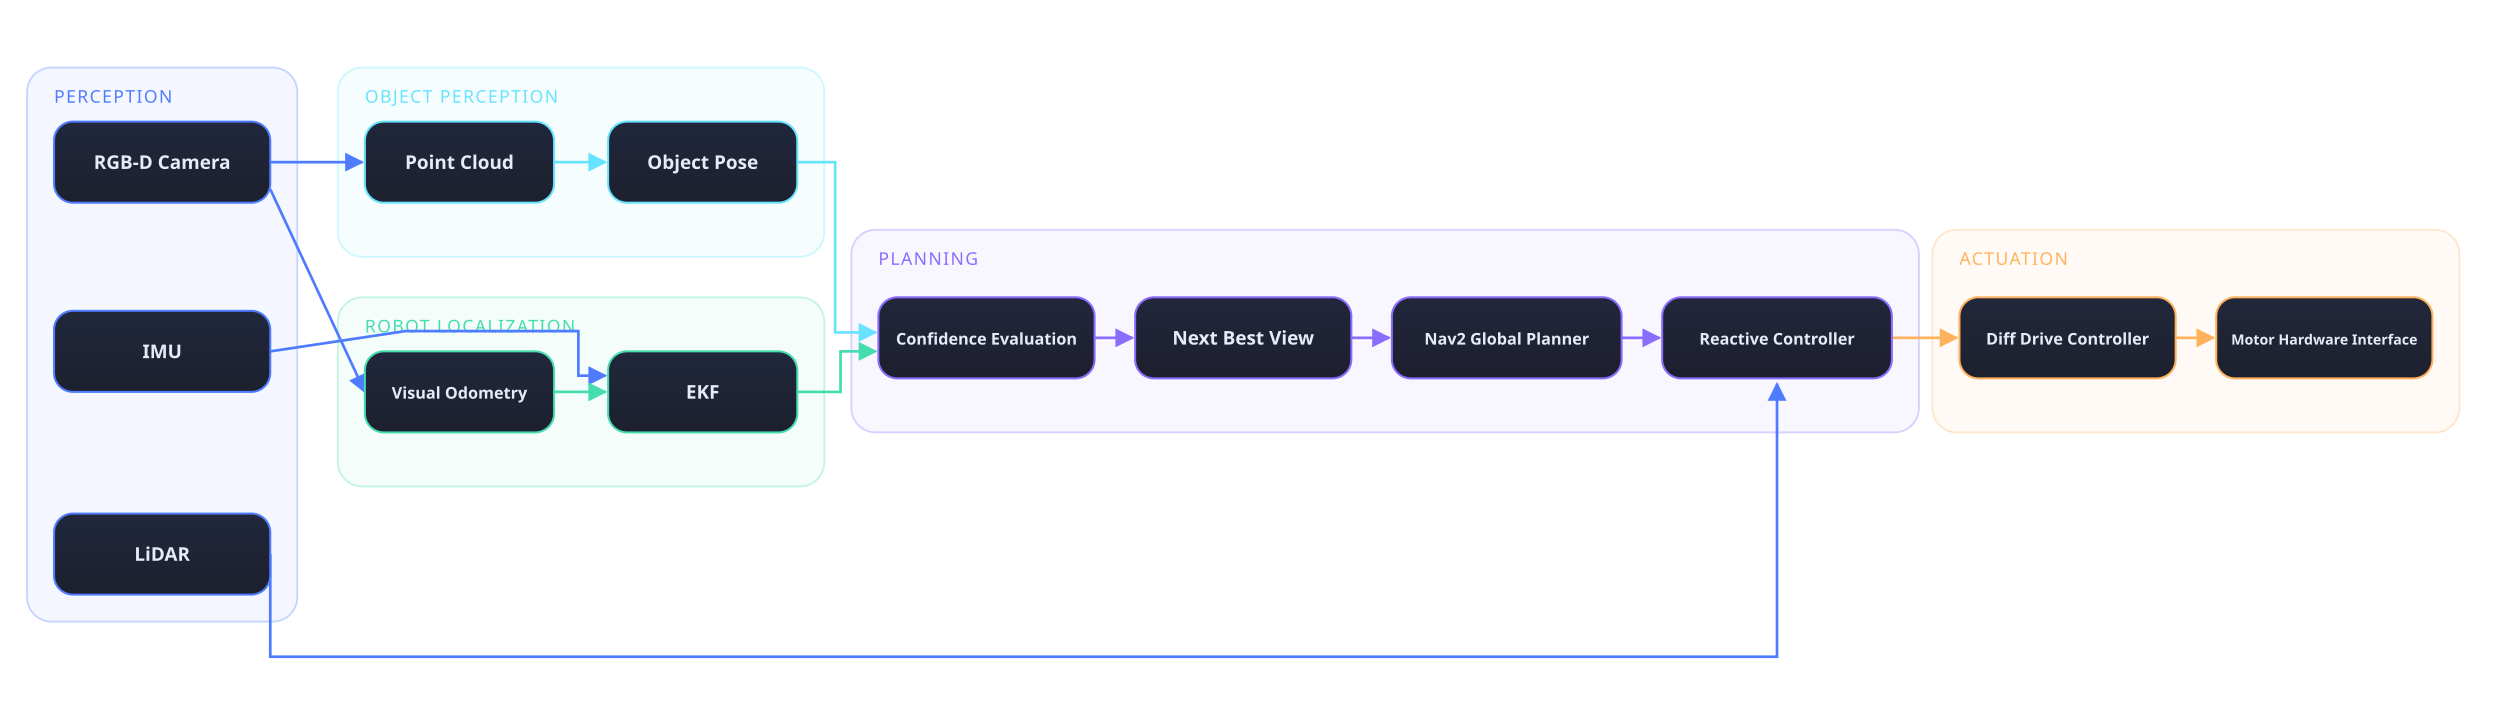
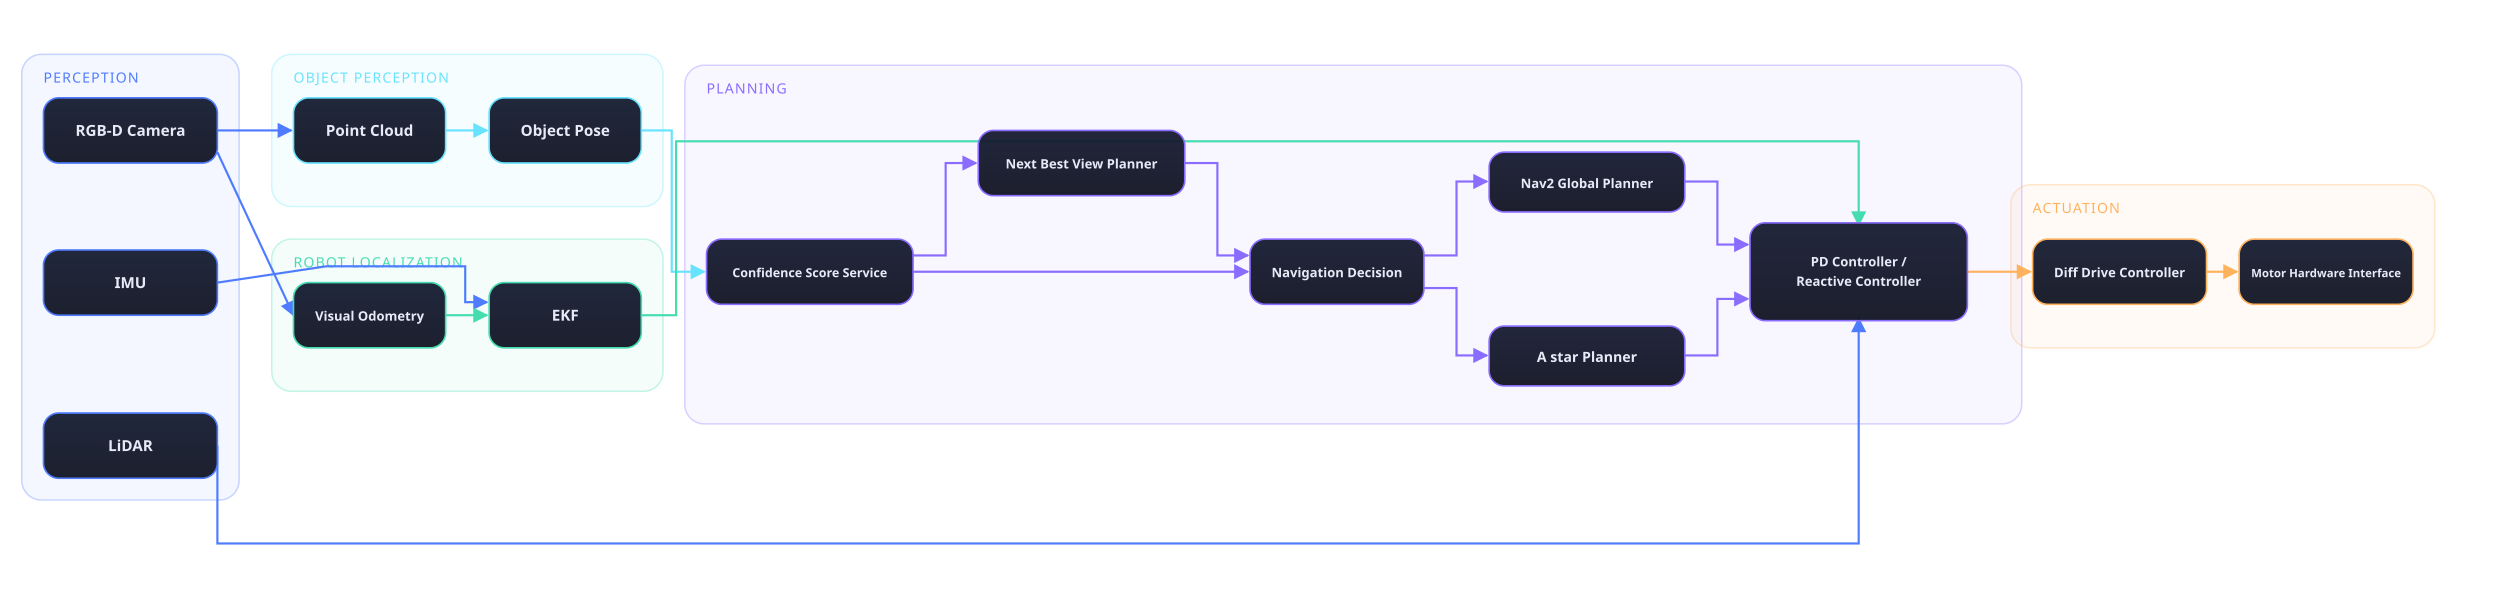
- <svg xmlns="http://www.w3.org/2000/svg" viewBox="0 0 1850 520" role="img" aria-label="System architecture diagram grouped into five stages: Perception with RGB-D camera, IMU, and LiDAR; Object Perception with point cloud and object pose; Robot Localization with visual odometry and EKF; Planning with confidence evaluation, next best view, Nav2 global planner, and reactive controller; and Actuation with differential drive controller and motor hardware interface">
+ <svg xmlns="http://www.w3.org/2000/svg" viewBox="0 0 2300 560" role="img" aria-label="System architecture diagram grouped into five stages: Perception with RGB-D camera, IMU, and LiDAR; Object Perception with point cloud and object pose; Robot Localization with visual odometry and EKF; Planning with a confidence score service, a next best view planner reached only on low confidence, a navigation decision forking to Nav2 or a custom A star planner, and a shared PD controller; and Actuation with differential drive controller and motor hardware interface">
  <defs>
    <marker id="mBlue" viewBox="0 0 10 10" refX="9" refY="5" markerWidth="7" markerHeight="7" orient="auto-start-reverse">
      <path d="M 0 0 L 10 5 L 0 10 z" fill="#4f7cff" />
    </marker>
    <marker id="mCyan" viewBox="0 0 10 10" refX="9" refY="5" markerWidth="7" markerHeight="7" orient="auto-start-reverse">
      <path d="M 0 0 L 10 5 L 0 10 z" fill="#68e3ff" />
    </marker>
    <marker id="mTeal" viewBox="0 0 10 10" refX="9" refY="5" markerWidth="7" markerHeight="7" orient="auto-start-reverse">
      <path d="M 0 0 L 10 5 L 0 10 z" fill="#45ddb0" />
    </marker>
    <marker id="mViolet" viewBox="0 0 10 10" refX="9" refY="5" markerWidth="7" markerHeight="7" orient="auto-start-reverse">
      <path d="M 0 0 L 10 5 L 0 10 z" fill="#8a6cff" />
    </marker>
    <marker id="mAmber" viewBox="0 0 10 10" refX="9" refY="5" markerWidth="7" markerHeight="7" orient="auto-start-reverse">
      <path d="M 0 0 L 10 5 L 0 10 z" fill="#ffb25e" />
    </marker>
    <linearGradient id="nodeFillA" x1="0" y1="0" x2="0" y2="1">
      <stop offset="0%" stop-color="#141a30" stop-opacity="0.94" />
      <stop offset="100%" stop-color="#0f1221" stop-opacity="0.94" />
    </linearGradient>
  </defs>
  <rect x="20" y="50" width="200" height="410" rx="18" fill="#4f7cff" fill-opacity="0.06" stroke="#4f7cff" stroke-opacity="0.3" stroke-width="1.4" />
  <text x="40" y="76" fill="#4f7cff" font-family="Manrope, sans-serif" font-size="13" letter-spacing="0.08em">PERCEPTION</text>
  <rect x="250" y="50" width="360" height="140" rx="18" fill="#68e3ff" fill-opacity="0.06" stroke="#68e3ff" stroke-opacity="0.3" stroke-width="1.4" />
  <text x="270" y="76" fill="#68e3ff" font-family="Manrope, sans-serif" font-size="13" letter-spacing="0.08em">OBJECT PERCEPTION</text>
  <rect x="250" y="220" width="360" height="140" rx="18" fill="#45ddb0" fill-opacity="0.06" stroke="#45ddb0" stroke-opacity="0.3" stroke-width="1.4" />
  <text x="270" y="246" fill="#45ddb0" font-family="Manrope, sans-serif" font-size="13" letter-spacing="0.08em">ROBOT LOCALIZATION</text>
-   <rect x="630" y="170" width="790" height="150" rx="18" fill="#8a6cff" fill-opacity="0.06" stroke="#8a6cff" stroke-opacity="0.3" stroke-width="1.4" />
-   <text x="650" y="196" fill="#8a6cff" font-family="Manrope, sans-serif" font-size="13" letter-spacing="0.08em">PLANNING</text>
-   <rect x="1430" y="170" width="390" height="150" rx="18" fill="#ffb25e" fill-opacity="0.06" stroke="#ffb25e" stroke-opacity="0.3" stroke-width="1.4" />
-   <text x="1450" y="196" fill="#ffb25e" font-family="Manrope, sans-serif" font-size="13" letter-spacing="0.08em">ACTUATION</text>
+   <rect x="630" y="60" width="1230" height="330" rx="18" fill="#8a6cff" fill-opacity="0.06" stroke="#8a6cff" stroke-opacity="0.3" stroke-width="1.4" />
+   <text x="650" y="86" fill="#8a6cff" font-family="Manrope, sans-serif" font-size="13" letter-spacing="0.08em">PLANNING</text>
+   <rect x="1850" y="170" width="390" height="150" rx="18" fill="#ffb25e" fill-opacity="0.06" stroke="#ffb25e" stroke-opacity="0.3" stroke-width="1.4" />
+   <text x="1870" y="196" fill="#ffb25e" font-family="Manrope, sans-serif" font-size="13" letter-spacing="0.08em">ACTUATION</text>
  <line x1="200" y1="120" x2="268" y2="120" stroke="#4f7cff" stroke-width="2" marker-end="url(#mBlue)" />
  <path d="M 200 140 L 270 290" fill="none" stroke="#4f7cff" stroke-width="2" marker-end="url(#mBlue)" />
  <path d="M 200 260 L 300 245 L 428 245 L 428 278 L 448 278" fill="none" stroke="#4f7cff" stroke-width="2" marker-end="url(#mBlue)" />
-   <path d="M 200 410 L 200 486 L 1315 486 L 1315 284" fill="none" stroke="#4f7cff" stroke-width="2" marker-end="url(#mBlue)" />
+   <path d="M 200 410 L 200 500 L 1710 500 L 1710 293" fill="none" stroke="#4f7cff" stroke-width="2" marker-end="url(#mBlue)" />
  <line x1="410" y1="120" x2="448" y2="120" stroke="#68e3ff" stroke-width="2" marker-end="url(#mCyan)" />
-   <path d="M 590 120 L 618 120 L 618 246 L 648 246" fill="none" stroke="#68e3ff" stroke-width="2" marker-end="url(#mCyan)" />
+   <path d="M 590 120 L 618 120 L 618 250 L 648 250" fill="none" stroke="#68e3ff" stroke-width="2" marker-end="url(#mCyan)" />
  <line x1="410" y1="290" x2="448" y2="290" stroke="#45ddb0" stroke-width="2" marker-end="url(#mTeal)" />
-   <path d="M 590 290 L 622 290 L 622 260 L 648 260" fill="none" stroke="#45ddb0" stroke-width="2" marker-end="url(#mTeal)" />
-   <line x1="810" y1="250" x2="838" y2="250" stroke="#8a6cff" stroke-width="2" marker-end="url(#mViolet)" />
-   <line x1="1000" y1="250" x2="1028" y2="250" stroke="#8a6cff" stroke-width="2" marker-end="url(#mViolet)" />
-   <line x1="1200" y1="250" x2="1228" y2="250" stroke="#8a6cff" stroke-width="2" marker-end="url(#mViolet)" />
-   <line x1="1400" y1="250" x2="1448" y2="250" stroke="#ffb25e" stroke-width="2" marker-end="url(#mAmber)" />
-   <line x1="1610" y1="250" x2="1638" y2="250" stroke="#ffb25e" stroke-width="2" marker-end="url(#mAmber)" />
+   <path d="M 590 290 L 622 290 L 622 130 L 1710 130 L 1710 207" fill="none" stroke="#45ddb0" stroke-width="2" marker-end="url(#mTeal)" />
+   <path d="M 840 235 L 870 235 L 870 150 L 898 150" fill="none" stroke="#8a6cff" stroke-width="2" marker-end="url(#mViolet)" />
+   <path d="M 840 250 L 1148 250" fill="none" stroke="#8a6cff" stroke-width="2" marker-end="url(#mViolet)" />
+   <path d="M 1090 150 L 1120 150 L 1120 235 L 1148 235" fill="none" stroke="#8a6cff" stroke-width="2" marker-end="url(#mViolet)" />
+   <path d="M 1310 235 L 1340 235 L 1340 167 L 1368 167" fill="none" stroke="#8a6cff" stroke-width="2" marker-end="url(#mViolet)" />
+   <path d="M 1310 265 L 1340 265 L 1340 327 L 1368 327" fill="none" stroke="#8a6cff" stroke-width="2" marker-end="url(#mViolet)" />
+   <path d="M 1550 167 L 1580 167 L 1580 225 L 1608 225" fill="none" stroke="#8a6cff" stroke-width="2" marker-end="url(#mViolet)" />
+   <path d="M 1550 327 L 1580 327 L 1580 275 L 1608 275" fill="none" stroke="#8a6cff" stroke-width="2" marker-end="url(#mViolet)" />
+   <line x1="1810" y1="250" x2="1868" y2="250" stroke="#ffb25e" stroke-width="2" marker-end="url(#mAmber)" />
+   <line x1="2030" y1="250" x2="2058" y2="250" stroke="#ffb25e" stroke-width="2" marker-end="url(#mAmber)" />
  <g transform="translate(40,90)">
    <rect width="160" height="60" rx="14" fill="url(#nodeFillA)" stroke="#4f7cff" stroke-width="1.5" />
    <text x="80" y="35" text-anchor="middle" fill="#e7ebf7" font-family="Manrope, sans-serif" font-size="14" font-weight="600">RGB-D Camera</text>
  </g>
  <g transform="translate(40,230)">
    <rect width="160" height="60" rx="14" fill="url(#nodeFillA)" stroke="#4f7cff" stroke-width="1.5" />
    <text x="80" y="35" text-anchor="middle" fill="#e7ebf7" font-family="Manrope, sans-serif" font-size="14" font-weight="600">IMU</text>
  </g>
  <g transform="translate(40,380)">
    <rect width="160" height="60" rx="14" fill="url(#nodeFillA)" stroke="#4f7cff" stroke-width="1.5" />
    <text x="80" y="35" text-anchor="middle" fill="#e7ebf7" font-family="Manrope, sans-serif" font-size="14" font-weight="600">LiDAR</text>
  </g>
  <g transform="translate(270,90)">
    <rect width="140" height="60" rx="14" fill="url(#nodeFillA)" stroke="#68e3ff" stroke-width="1.5" />
    <text x="70" y="35" text-anchor="middle" fill="#e7ebf7" font-family="Manrope, sans-serif" font-size="14" font-weight="600">Point Cloud</text>
  </g>
  <g transform="translate(450,90)">
    <rect width="140" height="60" rx="14" fill="url(#nodeFillA)" stroke="#68e3ff" stroke-width="1.5" />
    <text x="70" y="35" text-anchor="middle" fill="#e7ebf7" font-family="Manrope, sans-serif" font-size="14" font-weight="600">Object Pose</text>
  </g>
  <g transform="translate(270,260)">
    <rect width="140" height="60" rx="14" fill="url(#nodeFillA)" stroke="#45ddb0" stroke-width="1.5" />
    <text x="70" y="35" text-anchor="middle" fill="#e7ebf7" font-family="Manrope, sans-serif" font-size="12" font-weight="600">Visual Odometry</text>
  </g>
  <g transform="translate(450,260)">
    <rect width="140" height="60" rx="14" fill="url(#nodeFillA)" stroke="#45ddb0" stroke-width="1.5" />
    <text x="70" y="35" text-anchor="middle" fill="#e7ebf7" font-family="Manrope, sans-serif" font-size="14" font-weight="600">EKF</text>
  </g>
  <g transform="translate(650,220)">
+     <rect width="190" height="60" rx="14" fill="url(#nodeFillA)" stroke="#8a6cff" stroke-width="1.5" />
+     <text x="95" y="35" text-anchor="middle" fill="#e7ebf7" font-family="Manrope, sans-serif" font-size="11.5" font-weight="600">Confidence Score Service</text>
+   </g>
+   <g transform="translate(900,120)">
+     <rect width="190" height="60" rx="14" fill="url(#nodeFillA)" stroke="#8a6cff" stroke-width="1.5" />
+     <text x="95" y="35" text-anchor="middle" fill="#e7ebf7" font-family="Manrope, sans-serif" font-size="12" font-weight="600">Next Best View Planner</text>
+   </g>
+   <g transform="translate(1150,220)">
    <rect width="160" height="60" rx="14" fill="url(#nodeFillA)" stroke="#8a6cff" stroke-width="1.5" />
-     <text x="80" y="35" text-anchor="middle" fill="#e7ebf7" font-family="Manrope, sans-serif" font-size="12" font-weight="600">Confidence Evaluation</text>
+     <text x="80" y="35" text-anchor="middle" fill="#e7ebf7" font-family="Manrope, sans-serif" font-size="12" font-weight="600">Navigation Decision</text>
  </g>
-   <g transform="translate(840,220)">
-     <rect width="160" height="60" rx="14" fill="url(#nodeFillA)" stroke="#8a6cff" stroke-width="1.5" />
-     <text x="80" y="35" text-anchor="middle" fill="#e7ebf7" font-family="Manrope, sans-serif" font-size="14" font-weight="600">Next Best View</text>
+   <g transform="translate(1370,140)">
+     <rect width="180" height="55" rx="14" fill="url(#nodeFillA)" stroke="#8a6cff" stroke-width="1.5" />
+     <text x="90" y="33" text-anchor="middle" fill="#e7ebf7" font-family="Manrope, sans-serif" font-size="12" font-weight="600">Nav2 Global Planner</text>
  </g>
-   <g transform="translate(1030,220)">
-     <rect width="170" height="60" rx="14" fill="url(#nodeFillA)" stroke="#8a6cff" stroke-width="1.5" />
-     <text x="85" y="35" text-anchor="middle" fill="#e7ebf7" font-family="Manrope, sans-serif" font-size="12" font-weight="600">Nav2 Global Planner</text>
+   <g transform="translate(1370,300)">
+     <rect width="180" height="55" rx="14" fill="url(#nodeFillA)" stroke="#8a6cff" stroke-width="1.5" />
+     <text x="90" y="33" text-anchor="middle" fill="#e7ebf7" font-family="Manrope, sans-serif" font-size="13" font-weight="600">A star Planner</text>
  </g>
-   <g transform="translate(1230,220)">
-     <rect width="170" height="60" rx="14" fill="url(#nodeFillA)" stroke="#8a6cff" stroke-width="1.5" />
-     <text x="85" y="35" text-anchor="middle" fill="#e7ebf7" font-family="Manrope, sans-serif" font-size="12" font-weight="600">Reactive Controller</text>
+   <g transform="translate(1610,205)">
+     <rect width="200" height="90" rx="14" fill="url(#nodeFillA)" stroke="#8a6cff" stroke-width="1.5" />
+     <text x="100" y="40" text-anchor="middle" fill="#e7ebf7" font-family="Manrope, sans-serif" font-size="12" font-weight="600">PD Controller /</text>
+     <text x="100" y="58" text-anchor="middle" fill="#e7ebf7" font-family="Manrope, sans-serif" font-size="12" font-weight="600">Reactive Controller</text>
  </g>
-   <g transform="translate(1450,220)">
+   <g transform="translate(1870,220)">
    <rect width="160" height="60" rx="14" fill="url(#nodeFillA)" stroke="#ffb25e" stroke-width="1.5" />
    <text x="80" y="35" text-anchor="middle" fill="#e7ebf7" font-family="Manrope, sans-serif" font-size="12" font-weight="600">Diff Drive Controller</text>
  </g>
-   <g transform="translate(1640,220)">
+   <g transform="translate(2060,220)">
    <rect width="160" height="60" rx="14" fill="url(#nodeFillA)" stroke="#ffb25e" stroke-width="1.5" />
    <text x="80" y="35" text-anchor="middle" fill="#e7ebf7" font-family="Manrope, sans-serif" font-size="10.5" font-weight="600">Motor Hardware Interface</text>
  </g>
</svg>
